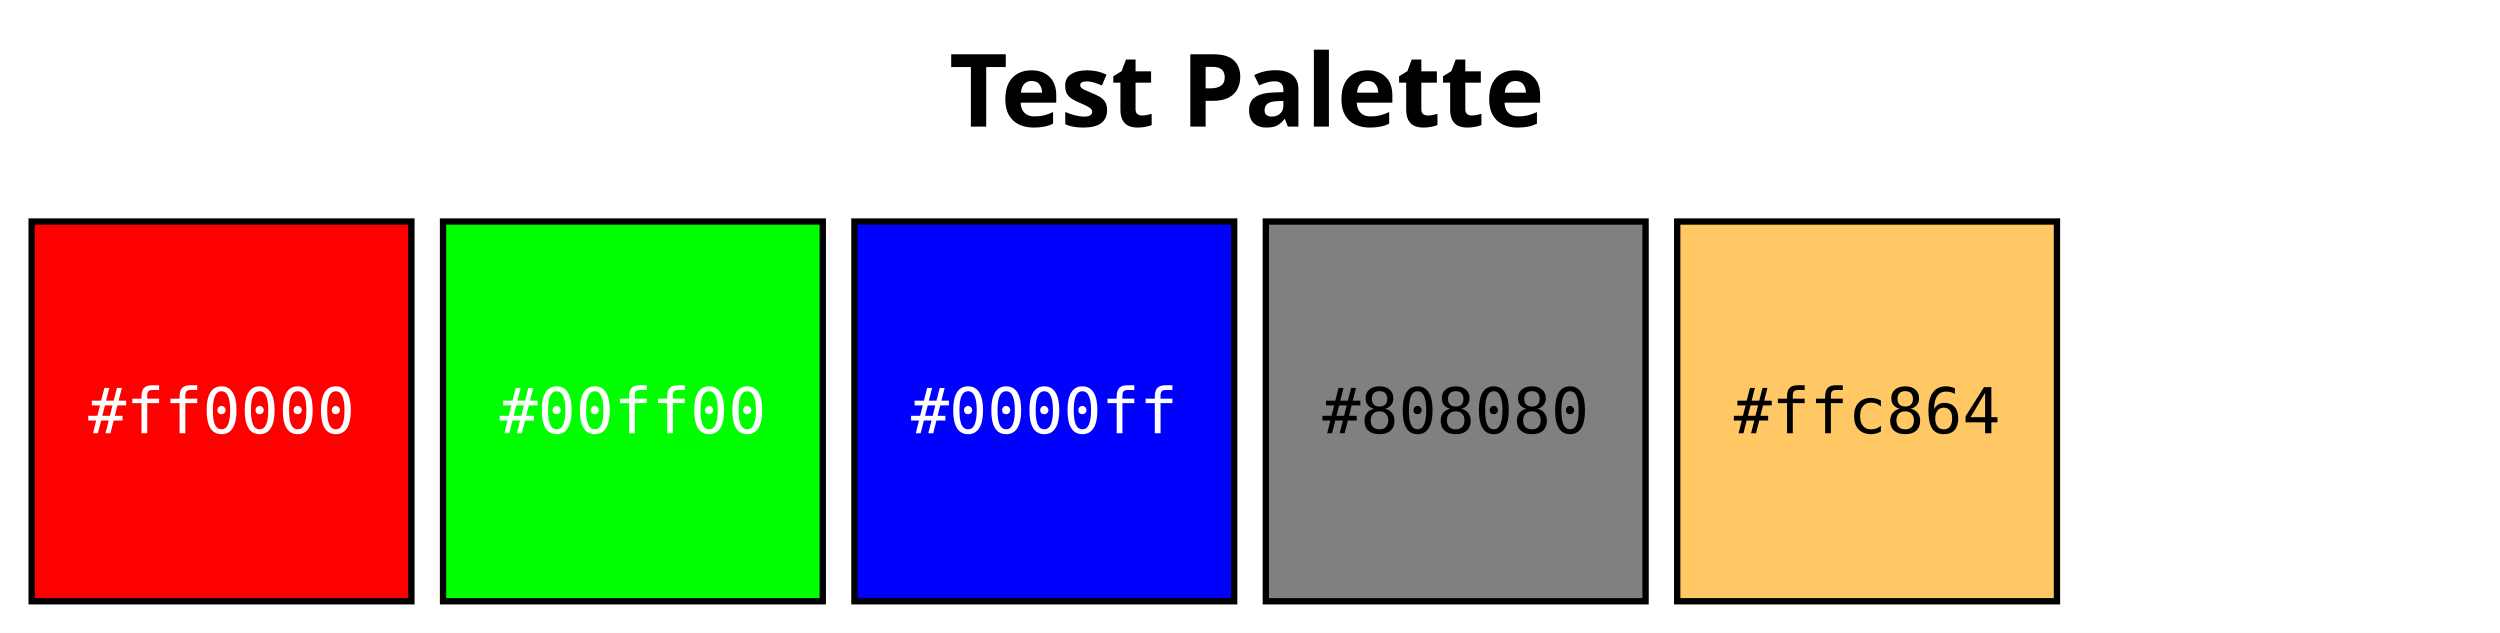
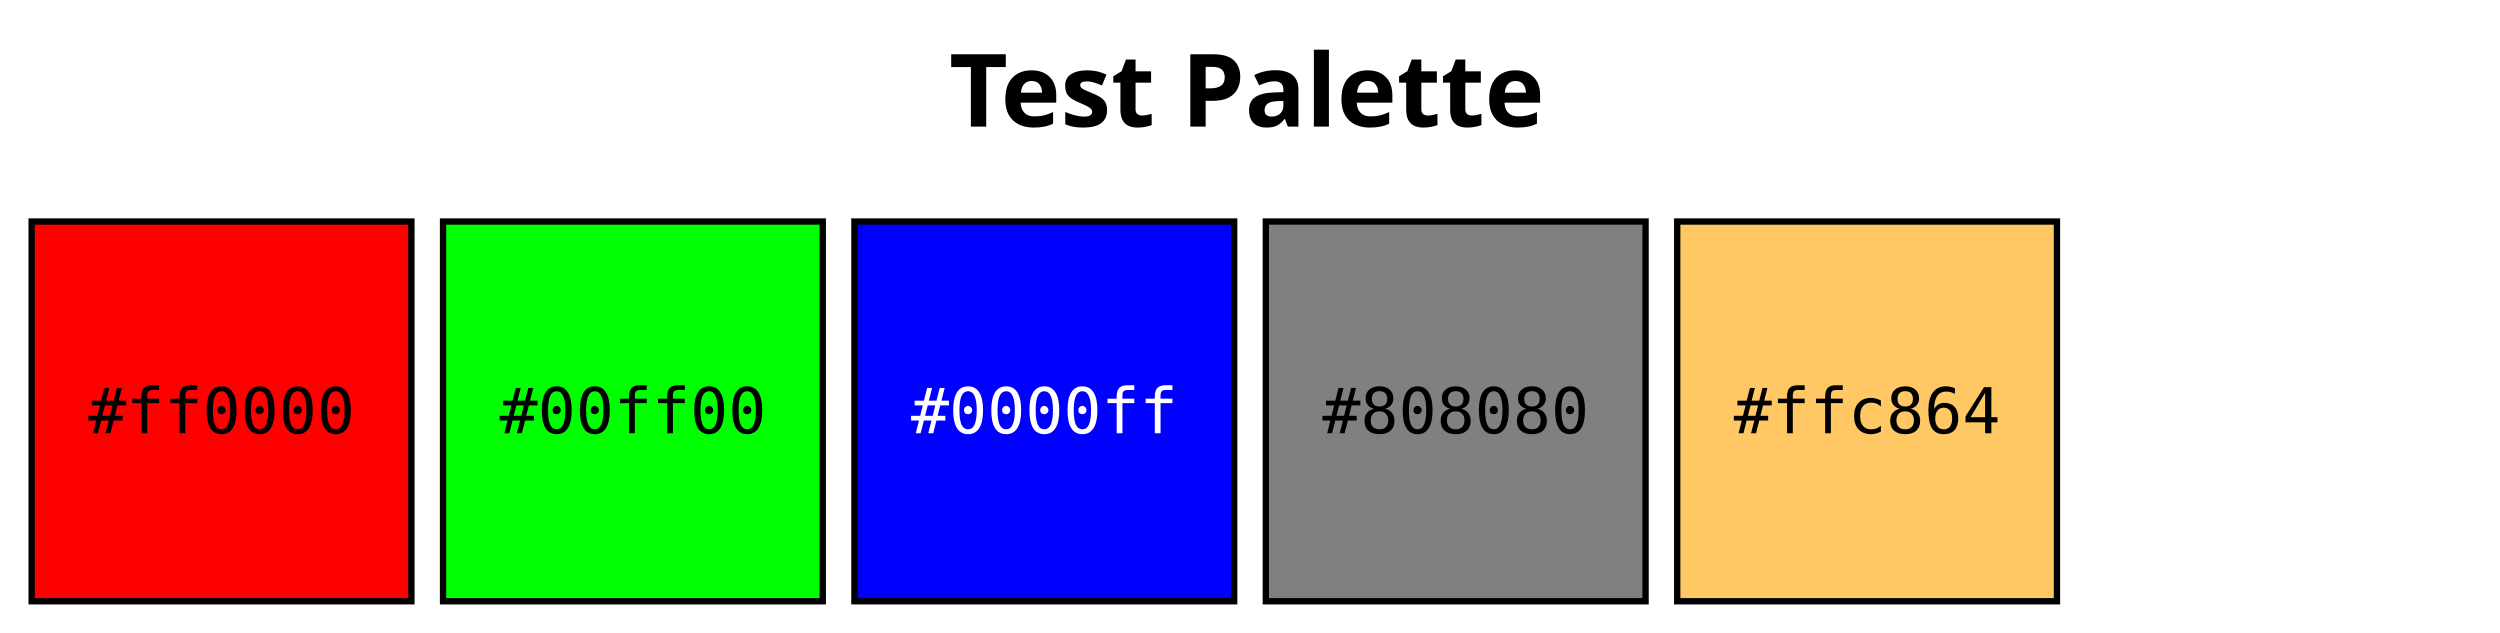
<svg xmlns="http://www.w3.org/2000/svg" width="395" height="100">
  <rect width="100%" height="100%" fill="#ffffff" />
  <rect x="5" y="35" width="60" height="60" fill="#ff0000" stroke="#000000" stroke-width="1" />
-   <text x="35" y="65" text-anchor="middle" dominant-baseline="central" font-family="monospace" font-size="10" fill="#ffffff">#ff0000</text>
+   <text x="35" y="65" text-anchor="middle" dominant-baseline="central" font-family="monospace" font-size="10" fill="#000000">#ff0000</text>
  <rect x="70" y="35" width="60" height="60" fill="#00ff00" stroke="#000000" stroke-width="1" />
-   <text x="100" y="65" text-anchor="middle" dominant-baseline="central" font-family="monospace" font-size="10" fill="#ffffff">#00ff00</text>
+   <text x="100" y="65" text-anchor="middle" dominant-baseline="central" font-family="monospace" font-size="10" fill="#000000">#00ff00</text>
  <rect x="135" y="35" width="60" height="60" fill="#0000ff" stroke="#000000" stroke-width="1" />
  <text x="165" y="65" text-anchor="middle" dominant-baseline="central" font-family="monospace" font-size="10" fill="#ffffff">#0000ff</text>
  <rect x="200" y="35" width="60" height="60" fill="#808080" stroke="#000000" stroke-width="1" />
  <text x="230" y="65" text-anchor="middle" dominant-baseline="central" font-family="monospace" font-size="10" fill="#000000">#808080</text>
  <rect x="265" y="35" width="60" height="60" fill="#ffc864" stroke="#000000" stroke-width="1" />
  <text x="295" y="65" text-anchor="middle" dominant-baseline="central" font-family="monospace" font-size="10" fill="#000000">#ffc864</text>
  <text x="197" y="20" text-anchor="middle" font-family="sans-serif" font-size="16" font-weight="bold">Test Palette</text>
</svg>
